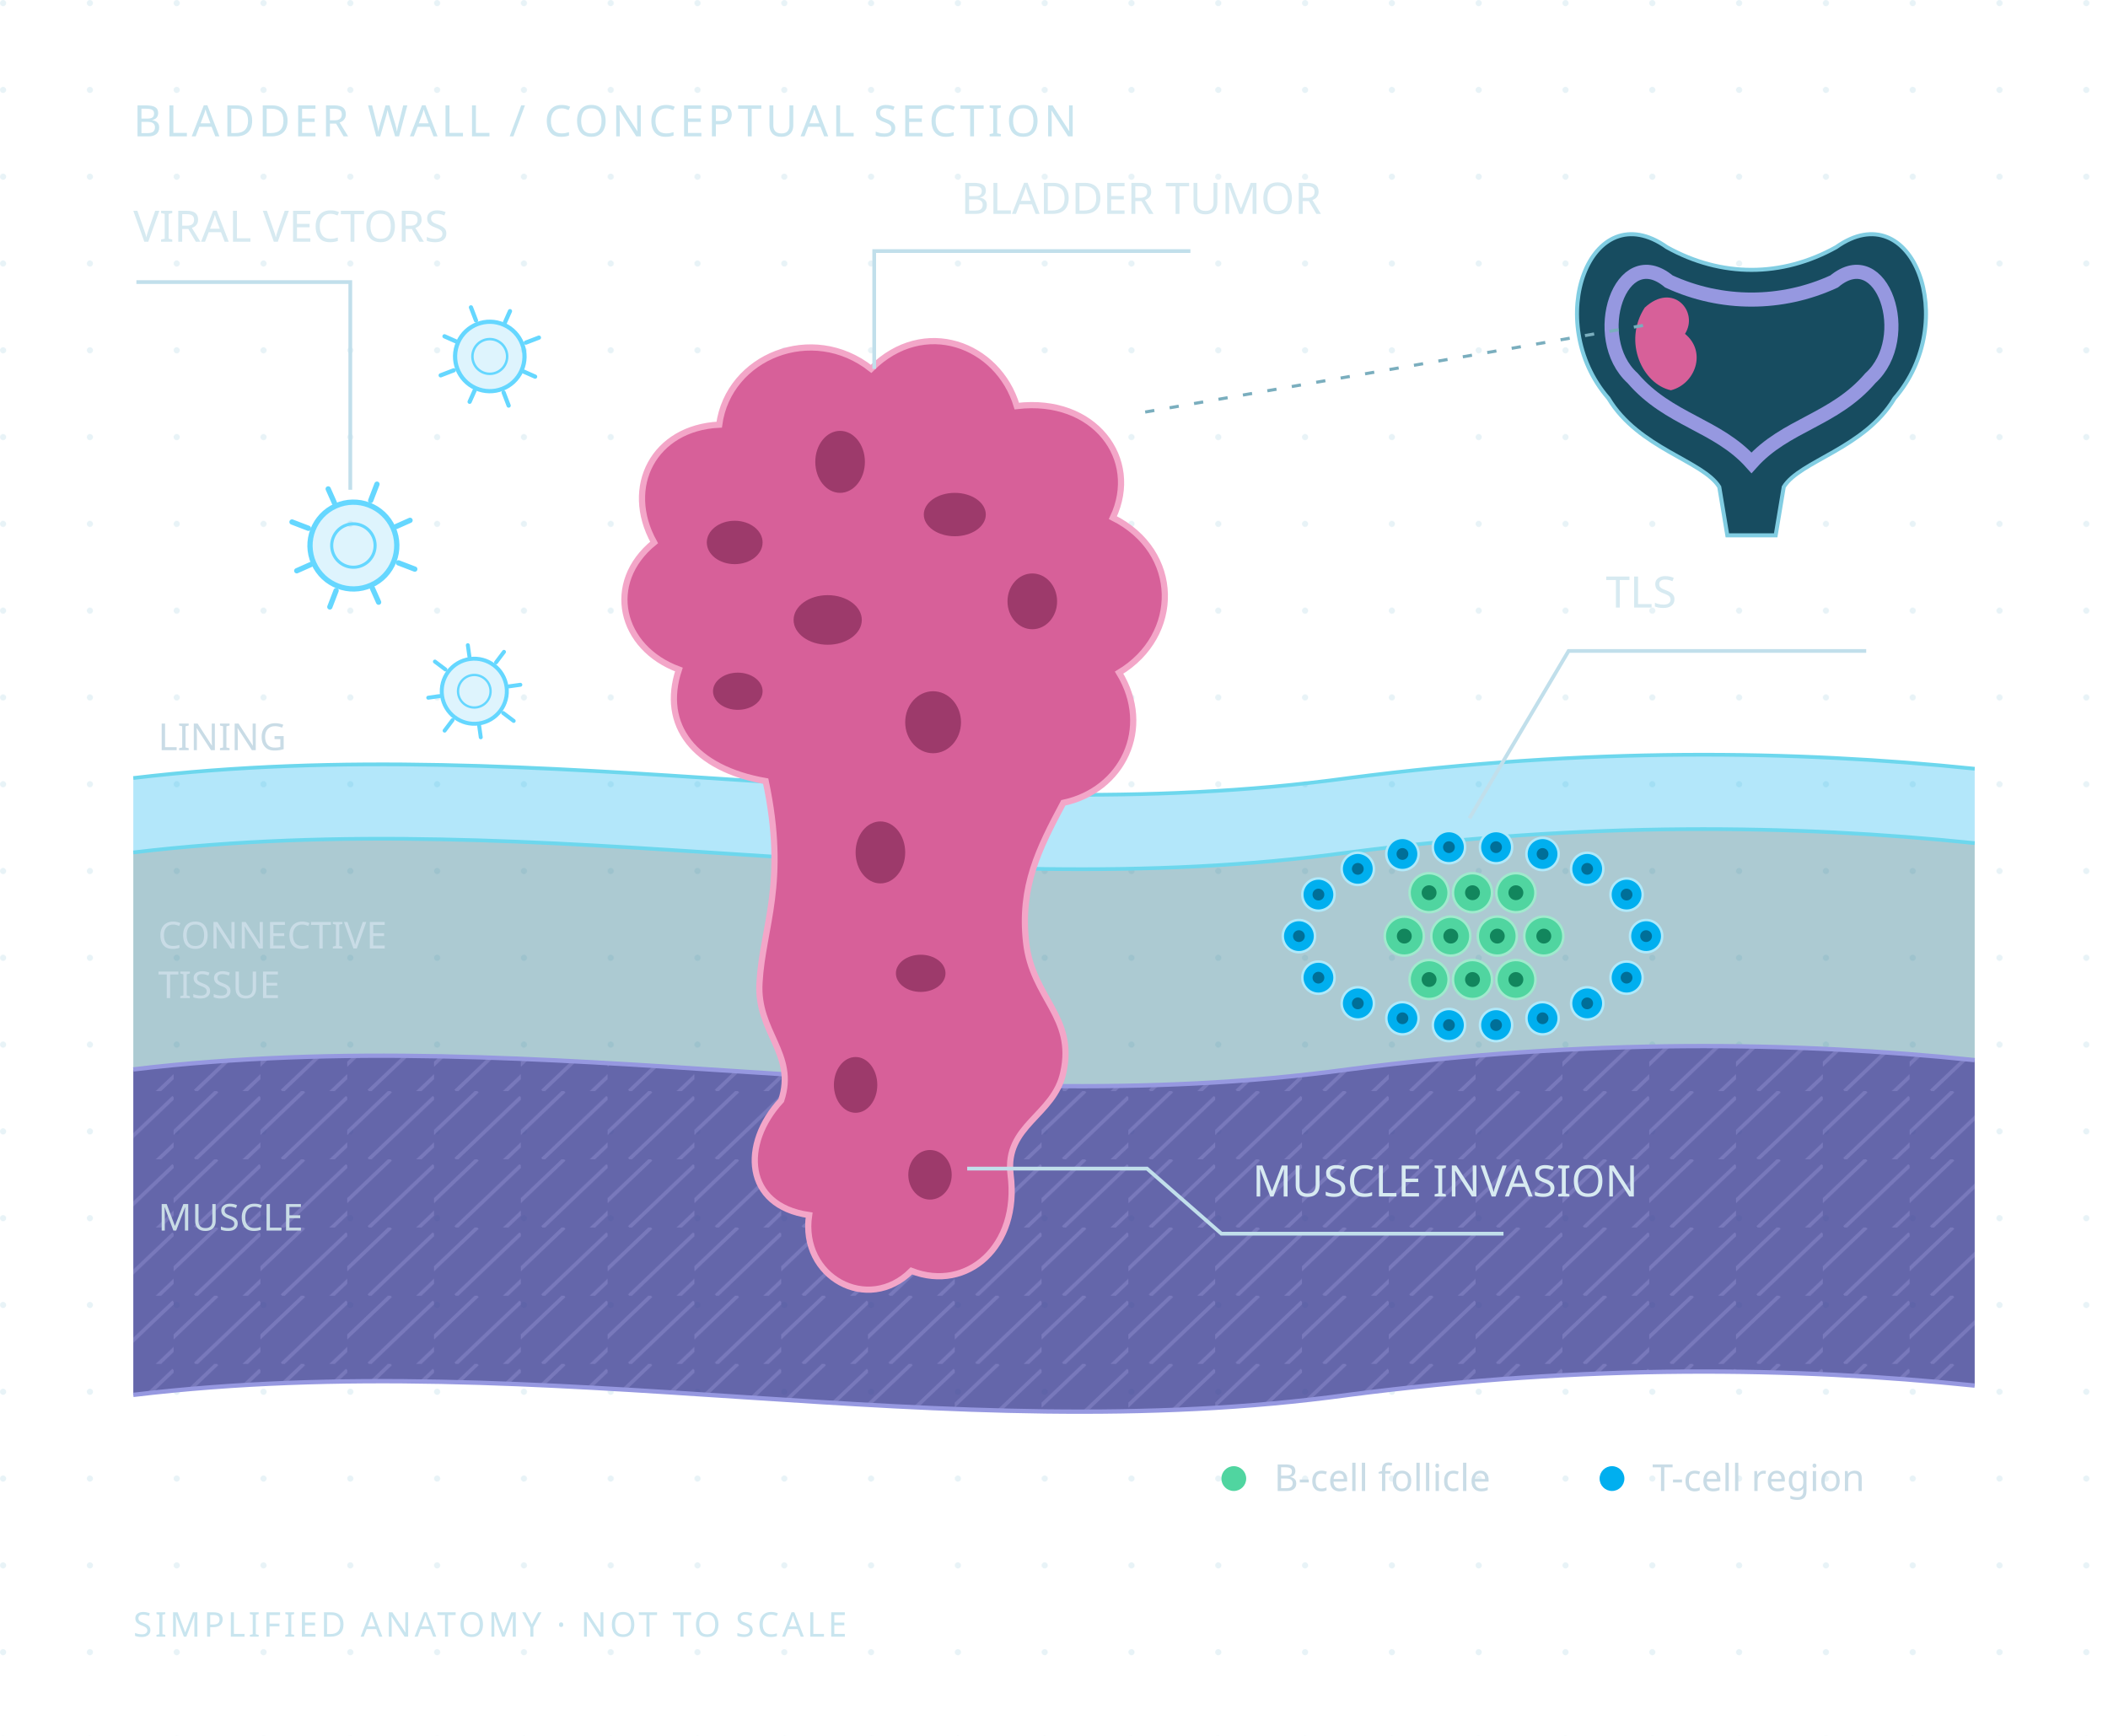
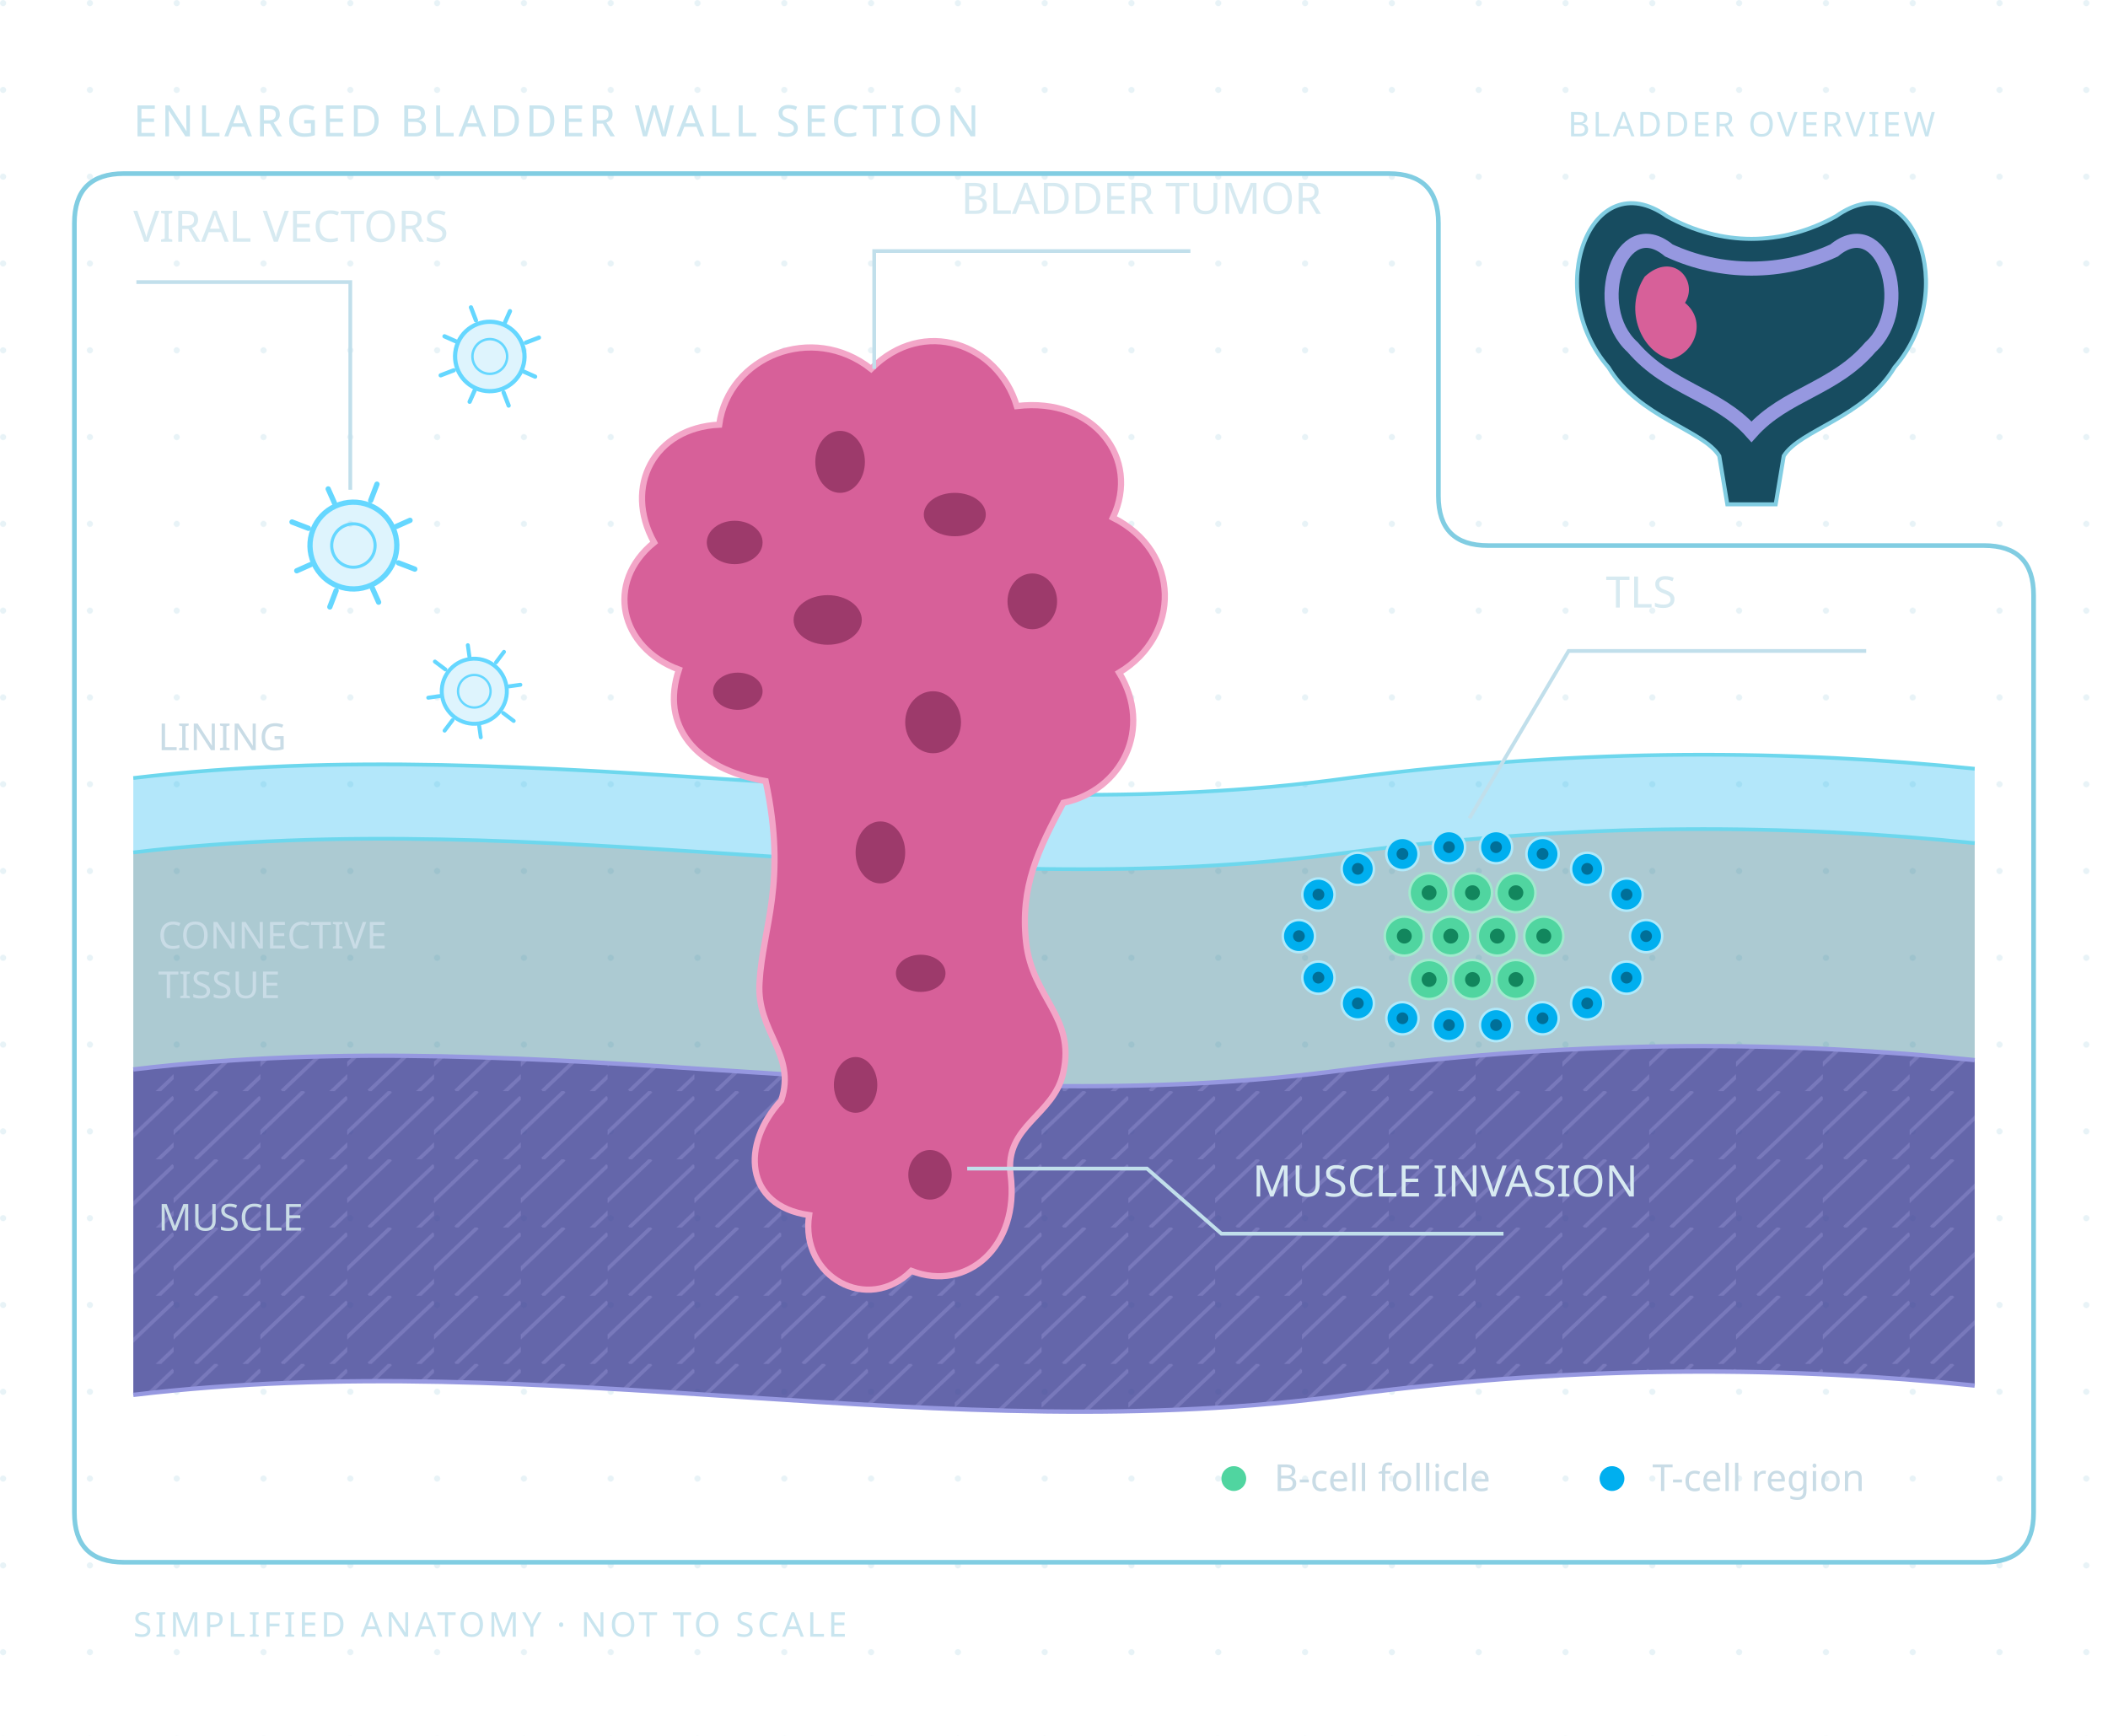
<svg xmlns="http://www.w3.org/2000/svg" viewBox="0 0 680 560" fill="none" role="img" aria-labelledby="title description">
  <defs>
    <pattern id="grid" width="28" height="28" patternUnits="userSpaceOnUse">
      <circle cx="1" cy="1" r="1" fill="#80bdd2" opacity=".18" />
    </pattern>
    <pattern id="muscle" width="28" height="22" patternUnits="userSpaceOnUse">
      <path d="M-7 20 14 0M7 22 28 2M21 24 42 4" stroke="#a9a5e4" stroke-width="1.2" opacity=".3" />
    </pattern>
    <g id="virus">
      <circle r="14" fill="#00afef" fill-opacity=".13" stroke="#65d7ff" stroke-width="1.7" />
      <circle r="7" stroke="#65d7ff" stroke-width="1" />
      <path d="M0-15v-5M0 15v5M-15 0h-5M15 0h5M-11-11l-4-4M11-11l4-4M-11 11l-4 4M11 11l4 4" stroke="#65d7ff" stroke-width="1.7" stroke-linecap="round" />
    </g>
  </defs>
  <path fill="url(#grid)" d="M0 0h680v560H0z" />
-   <g transform="translate(565 109) scale(.65)">
+   <path id="enlarged-section-outline" d="M40 56h408q16 0 16 16v88q0 16 16 16h160q16 0 16 16v296q0 16-16 16H40q-16 0-16-16V72q0-16 16-16z" stroke="#81cde2" stroke-width="1.5" />
+   <g transform="translate(565 99) scale(.65)">
    <path d="M-42-45c-38-27-62 37-29 75 15 25 47 31 55 44l4 24h24l4-24c8-13 40-19 55-44 33-38 9-102-29-75-27 15-57 15-84 0z" fill="#174c60" stroke="#81cde2" stroke-width="2" />
    <path d="M-41-28c-24-20-40 28-18 48 18 21 42 23 59 42 17-19 41-21 59-42 22-20 6-68-18-48-26 12-56 12-82 0z" stroke="#9698e0" stroke-width="7" />
    <path d="M-53-15c14-13 27 2 20 13 11 9 5 25-7 28-14-3-24-24-13-41z" fill="#d76099" />
  </g>
-   <path d="m530 105-161 28" stroke="#7aaebe" stroke-dasharray="3 5" />
  <g font-family="sans-serif" font-size="14" fill="#c9e5ef" letter-spacing="1.2">
-     <text x="43" y="44">BLADDER WALL / CONCEPTUAL SECTION</text>
+     <text x="43" y="44">ENLARGED BLADDER WALL SECTION</text>
+     <text x="565" y="44" text-anchor="middle" font-size="11" letter-spacing=".8">BLADDER OVERVIEW</text>
    <text x="43" y="528" font-size="11" letter-spacing="1">SIMPLIFIED ANATOMY · NOT TO SCALE</text>
  </g>
  <path d="M43 251c134-16 261 18 392 0 77-10 144-9 202-3v24c-60-6-128-7-202 3-131 18-258-16-392 0z" fill="#00afef" fill-opacity=".3" />
  <path d="M43 275c134-16 261 18 392 0 77-10 144-9 202-3v70c-60-6-128-7-202 3-131 18-258-16-392 0z" fill="#27748a" fill-opacity=".38" />
  <path d="M43 345c134-16 261 18 392 0 77-10 144-9 202-3v105c-60-6-128-7-202 3-131 18-258-16-392 0z" fill="#3e4095" fill-opacity=".8" />
  <path d="M43 345c134-16 261 18 392 0 77-10 144-9 202-3v105c-60-6-128-7-202 3-131 18-258-16-392 0z" fill="url(#muscle)" />
  <path d="M43 251c134-16 261 18 392 0 77-10 144-9 202-3M43 275c134-16 261 18 392 0 77-10 144-9 202-3" stroke="#6dd7ed" stroke-width="1.2" />
  <path d="M43 345c134-16 261 18 392 0 77-10 144-9 202-3M43 450c134-16 261 18 392 0 77-10 144-9 202-3" stroke="#9698e0" stroke-width="1.4" />
  <path d="M247 252c-23-4-34-18-28-36-19-7-24-28-8-41-10-18 0-37 21-38 3-22 30-33 49-18 17-17 41-8 47 12 25-3 40 17 31 36 22 11 22 38 2 50 11 18 1 38-18 42-8 15-14 27-12 45 2 18 16 24 12 42-3 14-19 17-17 33 3 23-14 38-32 31-14 14-36 2-33-18-21-3-22-23-9-37 5-15-8-22-7-38 1-18 9-32 2-65z" fill="#d76099" stroke="#f3a6c8" stroke-width="2" />
  <g fill="#8e315f" fill-opacity=".8">
    <ellipse cx="237" cy="175" rx="9" ry="7" />
    <ellipse cx="271" cy="149" rx="8" ry="10" />
    <ellipse cx="308" cy="166" rx="10" ry="7" />
    <ellipse cx="333" cy="194" rx="8" ry="9" />
    <ellipse cx="267" cy="200" rx="11" ry="8" />
    <ellipse cx="238" cy="223" rx="8" ry="6" />
    <ellipse cx="301" cy="233" rx="9" ry="10" />
    <ellipse cx="284" cy="275" rx="8" ry="10" />
    <ellipse cx="297" cy="314" rx="8" ry="6" />
    <ellipse cx="276" cy="350" rx="7" ry="9" />
    <ellipse cx="300" cy="379" rx="7" ry="8" />
  </g>
  <g transform="translate(114 176) rotate(-24)">
    <use href="#virus" />
  </g>
  <g transform="translate(158 115) rotate(24) scale(.8)">
    <use href="#virus" />
  </g>
  <g transform="translate(153 223) rotate(-8) scale(.75)">
    <use href="#virus" />
  </g>
  <g id="tls-organized">
    <g id="tls-t-cell-region" fill="#00afef" stroke="#b0e9fa" stroke-width=".8">
      <circle cx="531.0" cy="302.0" r="5.2" />
      <circle cx="531.0" cy="302.0" r="1.9" fill="#006f98" stroke="none" />
      <circle cx="524.7" cy="315.4" r="5.2" />
      <circle cx="524.7" cy="315.4" r="1.9" fill="#006f98" stroke="none" />
      <circle cx="512.0" cy="323.7" r="5.2" />
      <circle cx="512.0" cy="323.7" r="1.9" fill="#006f98" stroke="none" />
      <circle cx="497.6" cy="328.5" r="5.2" />
      <circle cx="497.6" cy="328.5" r="1.9" fill="#006f98" stroke="none" />
      <circle cx="482.6" cy="330.7" r="5.2" />
      <circle cx="482.6" cy="330.7" r="1.9" fill="#006f98" stroke="none" />
      <circle cx="467.4" cy="330.7" r="5.2" />
      <circle cx="467.4" cy="330.7" r="1.9" fill="#006f98" stroke="none" />
      <circle cx="452.4" cy="328.5" r="5.2" />
      <circle cx="452.4" cy="328.5" r="1.9" fill="#006f98" stroke="none" />
      <circle cx="438.0" cy="323.7" r="5.2" />
      <circle cx="438.0" cy="323.7" r="1.9" fill="#006f98" stroke="none" />
      <circle cx="425.3" cy="315.4" r="5.2" />
      <circle cx="425.3" cy="315.4" r="1.9" fill="#006f98" stroke="none" />
      <circle cx="419.0" cy="302.0" r="5.2" />
      <circle cx="419.0" cy="302.0" r="1.9" fill="#006f98" stroke="none" />
      <circle cx="425.3" cy="288.6" r="5.2" />
      <circle cx="425.3" cy="288.6" r="1.9" fill="#006f98" stroke="none" />
      <circle cx="438.0" cy="280.3" r="5.2" />
      <circle cx="438.0" cy="280.3" r="1.9" fill="#006f98" stroke="none" />
      <circle cx="452.4" cy="275.5" r="5.2" />
      <circle cx="452.4" cy="275.5" r="1.9" fill="#006f98" stroke="none" />
      <circle cx="467.4" cy="273.3" r="5.2" />
      <circle cx="467.4" cy="273.3" r="1.9" fill="#006f98" stroke="none" />
      <circle cx="482.6" cy="273.3" r="5.2" />
      <circle cx="482.6" cy="273.3" r="1.9" fill="#006f98" stroke="none" />
      <circle cx="497.6" cy="275.5" r="5.2" />
      <circle cx="497.6" cy="275.5" r="1.9" fill="#006f98" stroke="none" />
      <circle cx="512.0" cy="280.3" r="5.2" />
      <circle cx="512.0" cy="280.3" r="1.9" fill="#006f98" stroke="none" />
      <circle cx="524.7" cy="288.6" r="5.2" />
      <circle cx="524.7" cy="288.6" r="1.9" fill="#006f98" stroke="none" />
    </g>
    <g id="tls-b-cell-follicle" fill="#50d5a0" stroke="#a0eacd" stroke-width=".8">
      <circle cx="461" cy="288" r="6.3" />
      <circle cx="461" cy="288" r="2.4" fill="#12865d" stroke="none" />
      <circle cx="475" cy="288" r="6.3" />
      <circle cx="475" cy="288" r="2.4" fill="#12865d" stroke="none" />
      <circle cx="489" cy="288" r="6.3" />
      <circle cx="489" cy="288" r="2.4" fill="#12865d" stroke="none" />
      <circle cx="453" cy="302" r="6.3" />
      <circle cx="453" cy="302" r="2.4" fill="#12865d" stroke="none" />
      <circle cx="468" cy="302" r="6.3" />
      <circle cx="468" cy="302" r="2.4" fill="#12865d" stroke="none" />
      <circle cx="483" cy="302" r="6.3" />
      <circle cx="483" cy="302" r="2.4" fill="#12865d" stroke="none" />
      <circle cx="498" cy="302" r="6.3" />
      <circle cx="498" cy="302" r="2.4" fill="#12865d" stroke="none" />
      <circle cx="461" cy="316" r="6.3" />
      <circle cx="461" cy="316" r="2.4" fill="#12865d" stroke="none" />
      <circle cx="475" cy="316" r="6.3" />
      <circle cx="475" cy="316" r="2.4" fill="#12865d" stroke="none" />
      <circle cx="489" cy="316" r="6.3" />
      <circle cx="489" cy="316" r="2.4" fill="#12865d" stroke="none" />
    </g>
  </g>
  <g stroke="#c1dfeb" stroke-width="1.2">
    <path d="M282 119V81h102" />
    <path d="m474 264 32-54h96" />
    <path d="M113 158V91H44" />
    <path d="M312 377h58l24 21h91" />
  </g>
  <g fill="#d7eaf1" font-family="sans-serif" font-size="14">
    <text x="310" y="69">BLADDER TUMOR</text>
    <text x="43" y="78">VIRAL VECTORS</text>
    <text x="518" y="196">TLS</text>
    <text x="404" y="386">MUSCLE INVASION</text>
  </g>
  <g fill="#c9dce6" font-family="sans-serif" font-size="12">
    <text x="51" y="242">LINING</text>
    <text x="51" y="306">CONNECTIVE</text>
    <text x="51" y="322">TISSUE</text>
    <text x="51" y="397">MUSCLE</text>
  </g>
  <g font-family="sans-serif" font-size="12">
    <circle cx="398" cy="477" r="4" fill="#50d5a0" />
    <text x="411" y="481" fill="#c9dce6">B-cell follicle</text>
    <circle cx="520" cy="477" r="4" fill="#00afef" />
    <text x="533" y="481" fill="#c9dce6">T-cell region</text>
  </g>
</svg>
